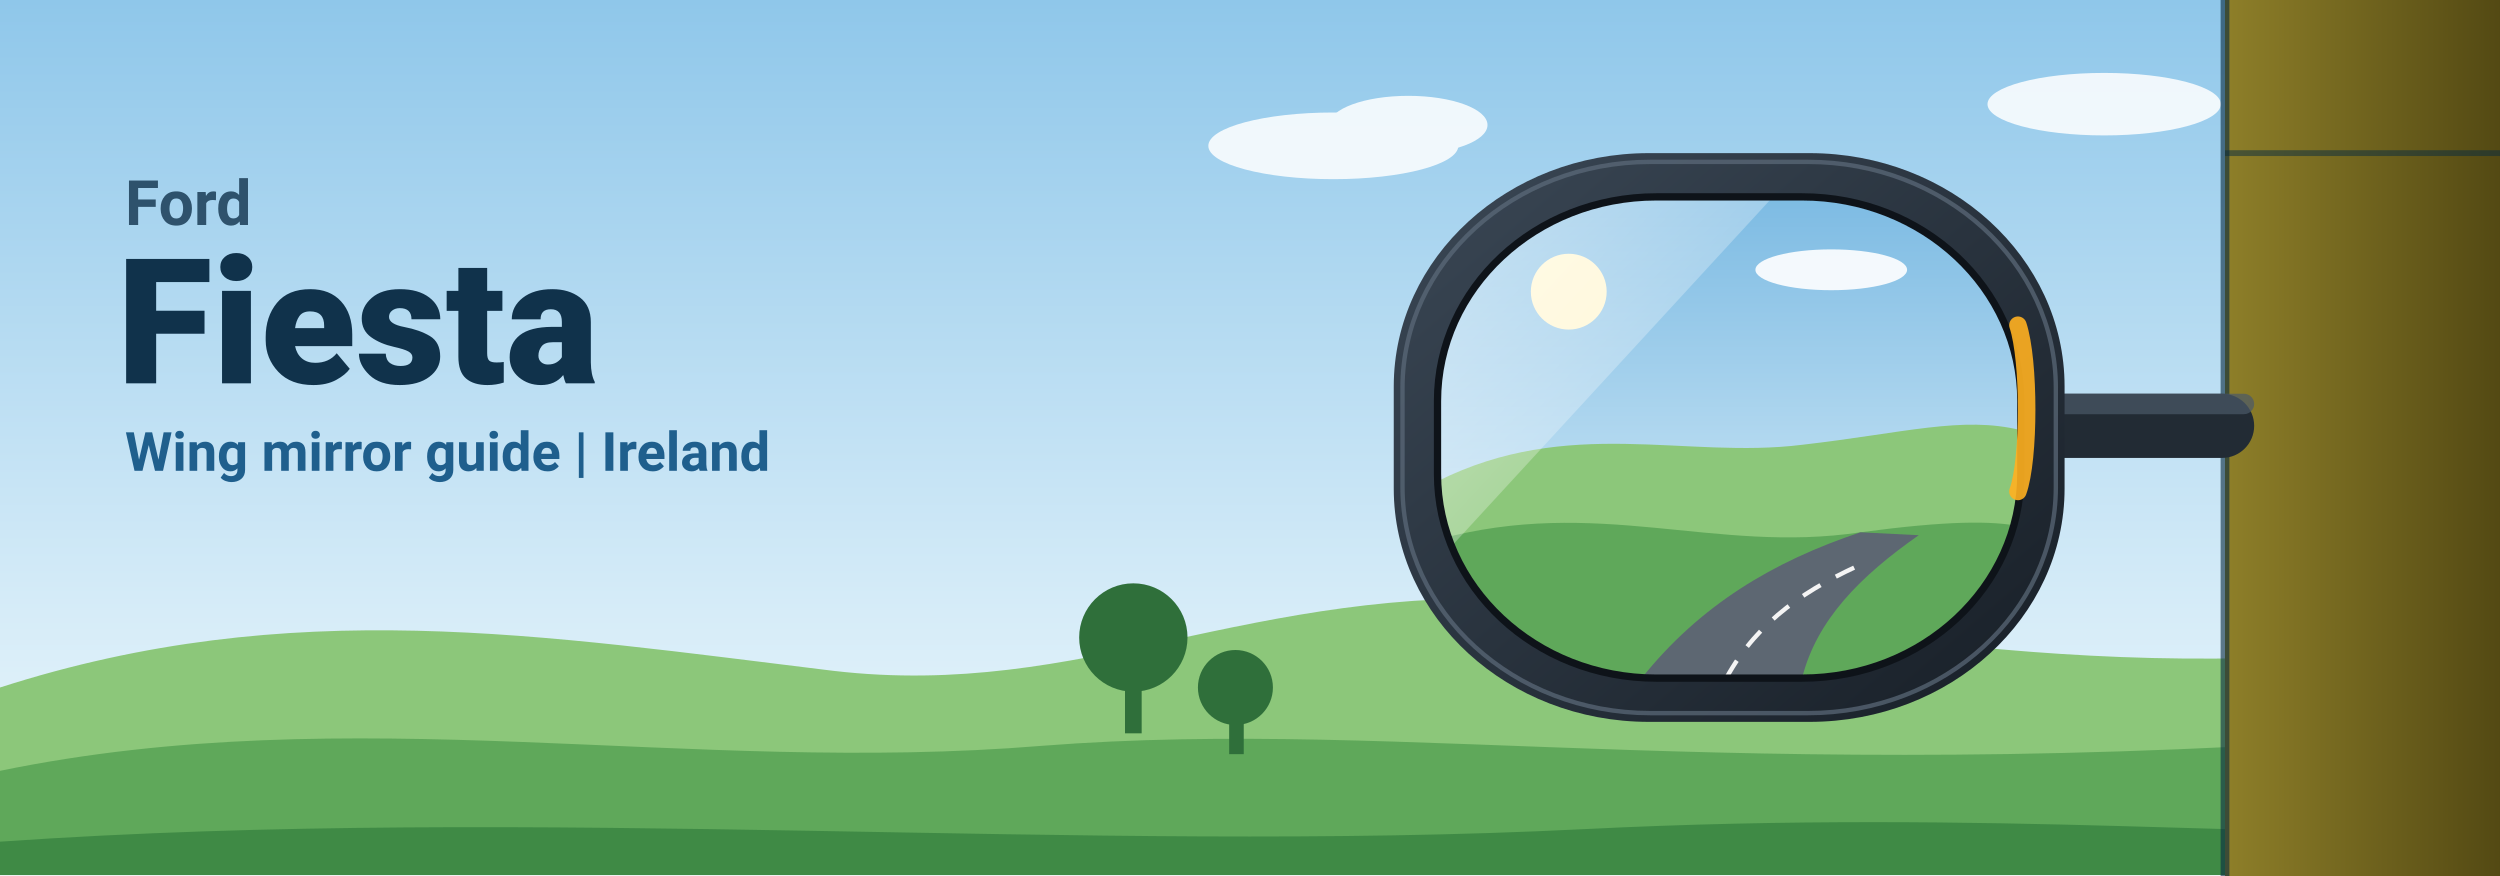
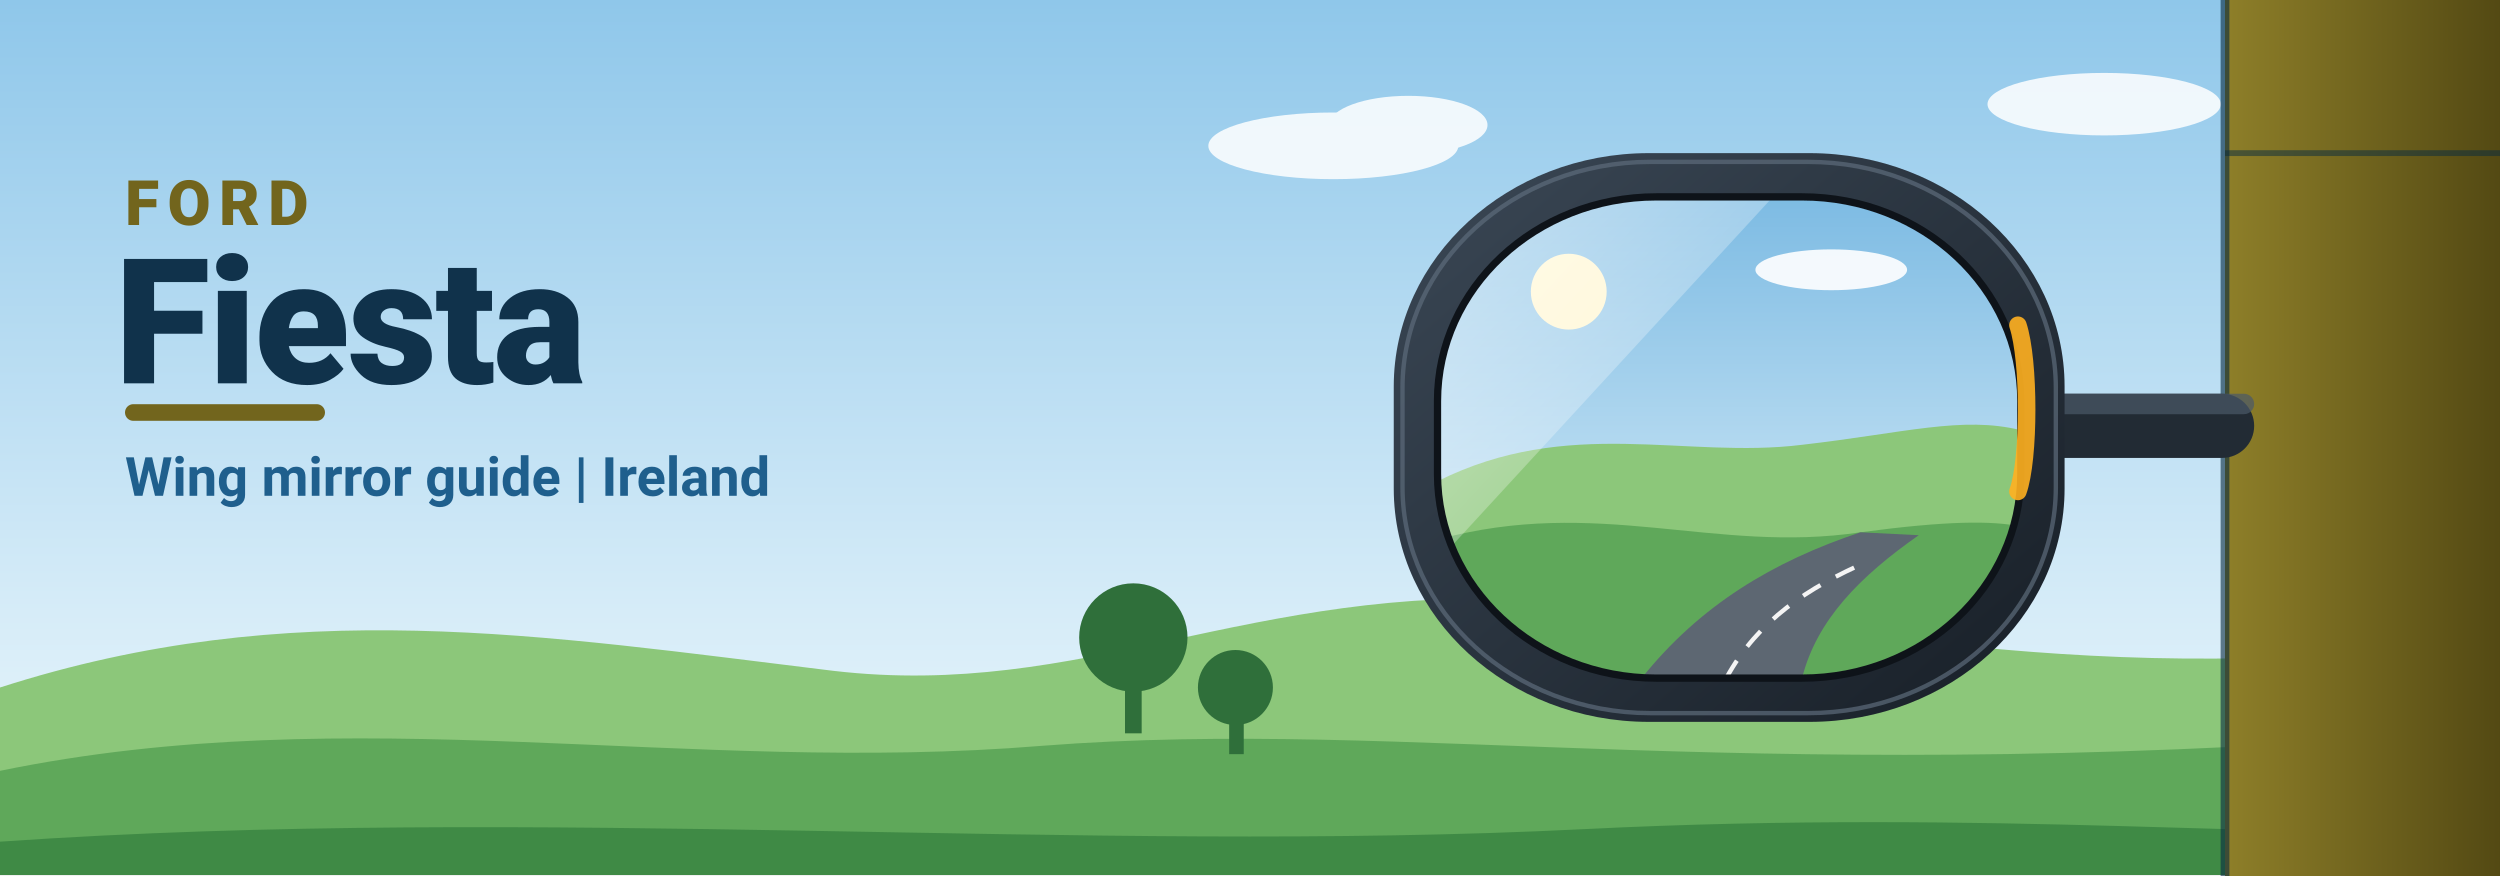
<svg xmlns="http://www.w3.org/2000/svg" viewBox="0 0 1200 420" width="1200" height="420" role="img" aria-label="Illustration of a Ford Fiesta wing mirror reflecting green Irish hills">
  <defs>
    <linearGradient id="sky" x1="0" y1="0" x2="0" y2="1">
      <stop offset="0" stop-color="#8fc7ea" />
      <stop offset="0.7" stop-color="#d6ecf8" />
      <stop offset="1" stop-color="#eef8fc" />
    </linearGradient>
    <linearGradient id="glassSky" x1="0" y1="0" x2="0" y2="1">
      <stop offset="0" stop-color="#7dbbe3" />
      <stop offset="1" stop-color="#e3f3fb" />
    </linearGradient>
    <linearGradient id="housing" x1="0" y1="0" x2="1" y2="1">
      <stop offset="0" stop-color="#3b4856" />
      <stop offset="1" stop-color="#171e26" />
    </linearGradient>
    <linearGradient id="door" x1="0" y1="0" x2="1" y2="0">
      <stop offset="0" stop-color="hsl(51,55%,36%)" />
      <stop offset="1" stop-color="hsl(51,62%,20%)" />
    </linearGradient>
    <linearGradient id="shine" x1="0" y1="0" x2="1" y2="1">
      <stop offset="0" stop-color="#fff" stop-opacity="0.55" />
      <stop offset="1" stop-color="#fff" stop-opacity="0" />
    </linearGradient>
    <clipPath id="glassClip">
      <rect x="470" y="150" width="400" height="330" rx="150" ry="140" />
    </clipPath>
  </defs>
  <rect width="1200" height="420" fill="url(#sky)" />
  <g fill="#fff" opacity="0.85">
    <ellipse cx="640" cy="70" rx="60" ry="16" />
    <ellipse cx="676" cy="60" rx="38" ry="14" />
    <ellipse cx="1010" cy="50" rx="56" ry="15" />
  </g>
  <path d="M0 330 C140 285 260 305 400 322 C520 336 600 280 740 288 C880 296 1000 334 1200 306 L1200 420 L0 420Z" fill="#8cc77a" />
  <path d="M0 370 C170 335 330 372 500 358 C680 344 840 380 1200 350 L1200 420 L0 420Z" fill="#5fa85a" />
  <path d="M0 404 C260 386 520 410 760 398 C960 388 1100 404 1200 398 L1200 420 L0 420Z" fill="#3f8a45" />
  <g fill="#2f6f3a">
    <rect x="540" y="318" width="8" height="34" />
    <circle cx="544" cy="306" r="26" />
    <rect x="590" y="338" width="7" height="24" />
    <circle cx="593" cy="330" r="18" />
  </g>
  <g transform="translate(361,-10.5) scale(0.7)">
    <rect x="1010" y="0" width="190" height="630" fill="url(#door)" />
    <path d="M1010 0 L1010 630" stroke="#06293f" stroke-width="6" opacity="0.6" />
    <path d="M1010 120 H1200" stroke="#06293f" stroke-width="4" opacity="0.5" />
    <rect x="860" y="285" width="170" height="44" rx="22" fill="#222b34" />
    <rect x="860" y="285" width="170" height="14" rx="7" fill="#4a5968" opacity="0.7" />
    <rect x="440" y="120" width="460" height="390" rx="175" ry="160" fill="url(#housing)" />
    <rect x="446" y="126" width="448" height="378" rx="170" ry="155" fill="none" stroke="#5c6b7a" stroke-width="3" opacity="0.7" />
    <g clip-path="url(#glassClip)">
      <rect x="470" y="150" width="400" height="330" fill="url(#glassSky)" />
      <circle cx="560" cy="215" r="26" fill="#fff6cf" />
      <ellipse cx="740" cy="200" rx="52" ry="14" fill="#fff" opacity="0.9" />
      <path d="M470 345 C560 300 640 330 720 320 C790 312 830 300 870 310 L870 480 L470 480Z" fill="#8cc77a" />
      <path d="M470 385 C580 355 660 395 760 380 C820 372 850 372 870 376 L870 480 L470 480Z" fill="#5fa85a" />
      <path d="M610 480 C650 430 700 400 760 380 L800 382 C760 410 730 440 720 480Z" fill="#5d6772" />
      <path d="M668 480 C690 440 724 418 765 400" stroke="#f4f4f4" stroke-width="3" stroke-dasharray="14 12" fill="none" />
      <path d="M470 150 L700 150 L470 400Z" fill="url(#shine)" />
    </g>
    <rect x="470" y="150" width="400" height="330" rx="150" ry="140" fill="none" stroke="#0e1319" stroke-width="5" />
    <path d="M868 238 C876 262 876 330 868 352" stroke="#ffb020" stroke-width="12" stroke-linecap="round" fill="none" opacity="0.9" />
  </g>
  <g font-family="system-ui,-apple-system,'Segoe UI',Roboto,Arial,sans-serif" fill="#10324b">
-     <text x="60" y="108" font-size="30" font-weight="600" opacity="0.8">Ford</text>
-     <text x="56" y="184" font-size="84" font-weight="800">Fiesta</text>
-     <text x="60" y="226" font-size="26" font-weight="600" fill="#1f5f8d">Wing mirror guide  |  Ireland</text>
+     <text x="60" y="108" font-size="30" font-weight="800" letter-spacing="4" fill="hsl(51,60%,28%)" opacity="1">FORD</text>
+     <text x="55" y="184" font-size="84" font-weight="900" letter-spacing="-1">Fiesta</text>
+     <rect x="60" y="194" width="96" height="8" rx="4" fill="hsl(51,60%,28%)" />
+     <text x="60" y="238" font-size="26" font-weight="600" fill="#1f5f8d">Wing mirror guide  |  Ireland</text>
  </g>
</svg>
